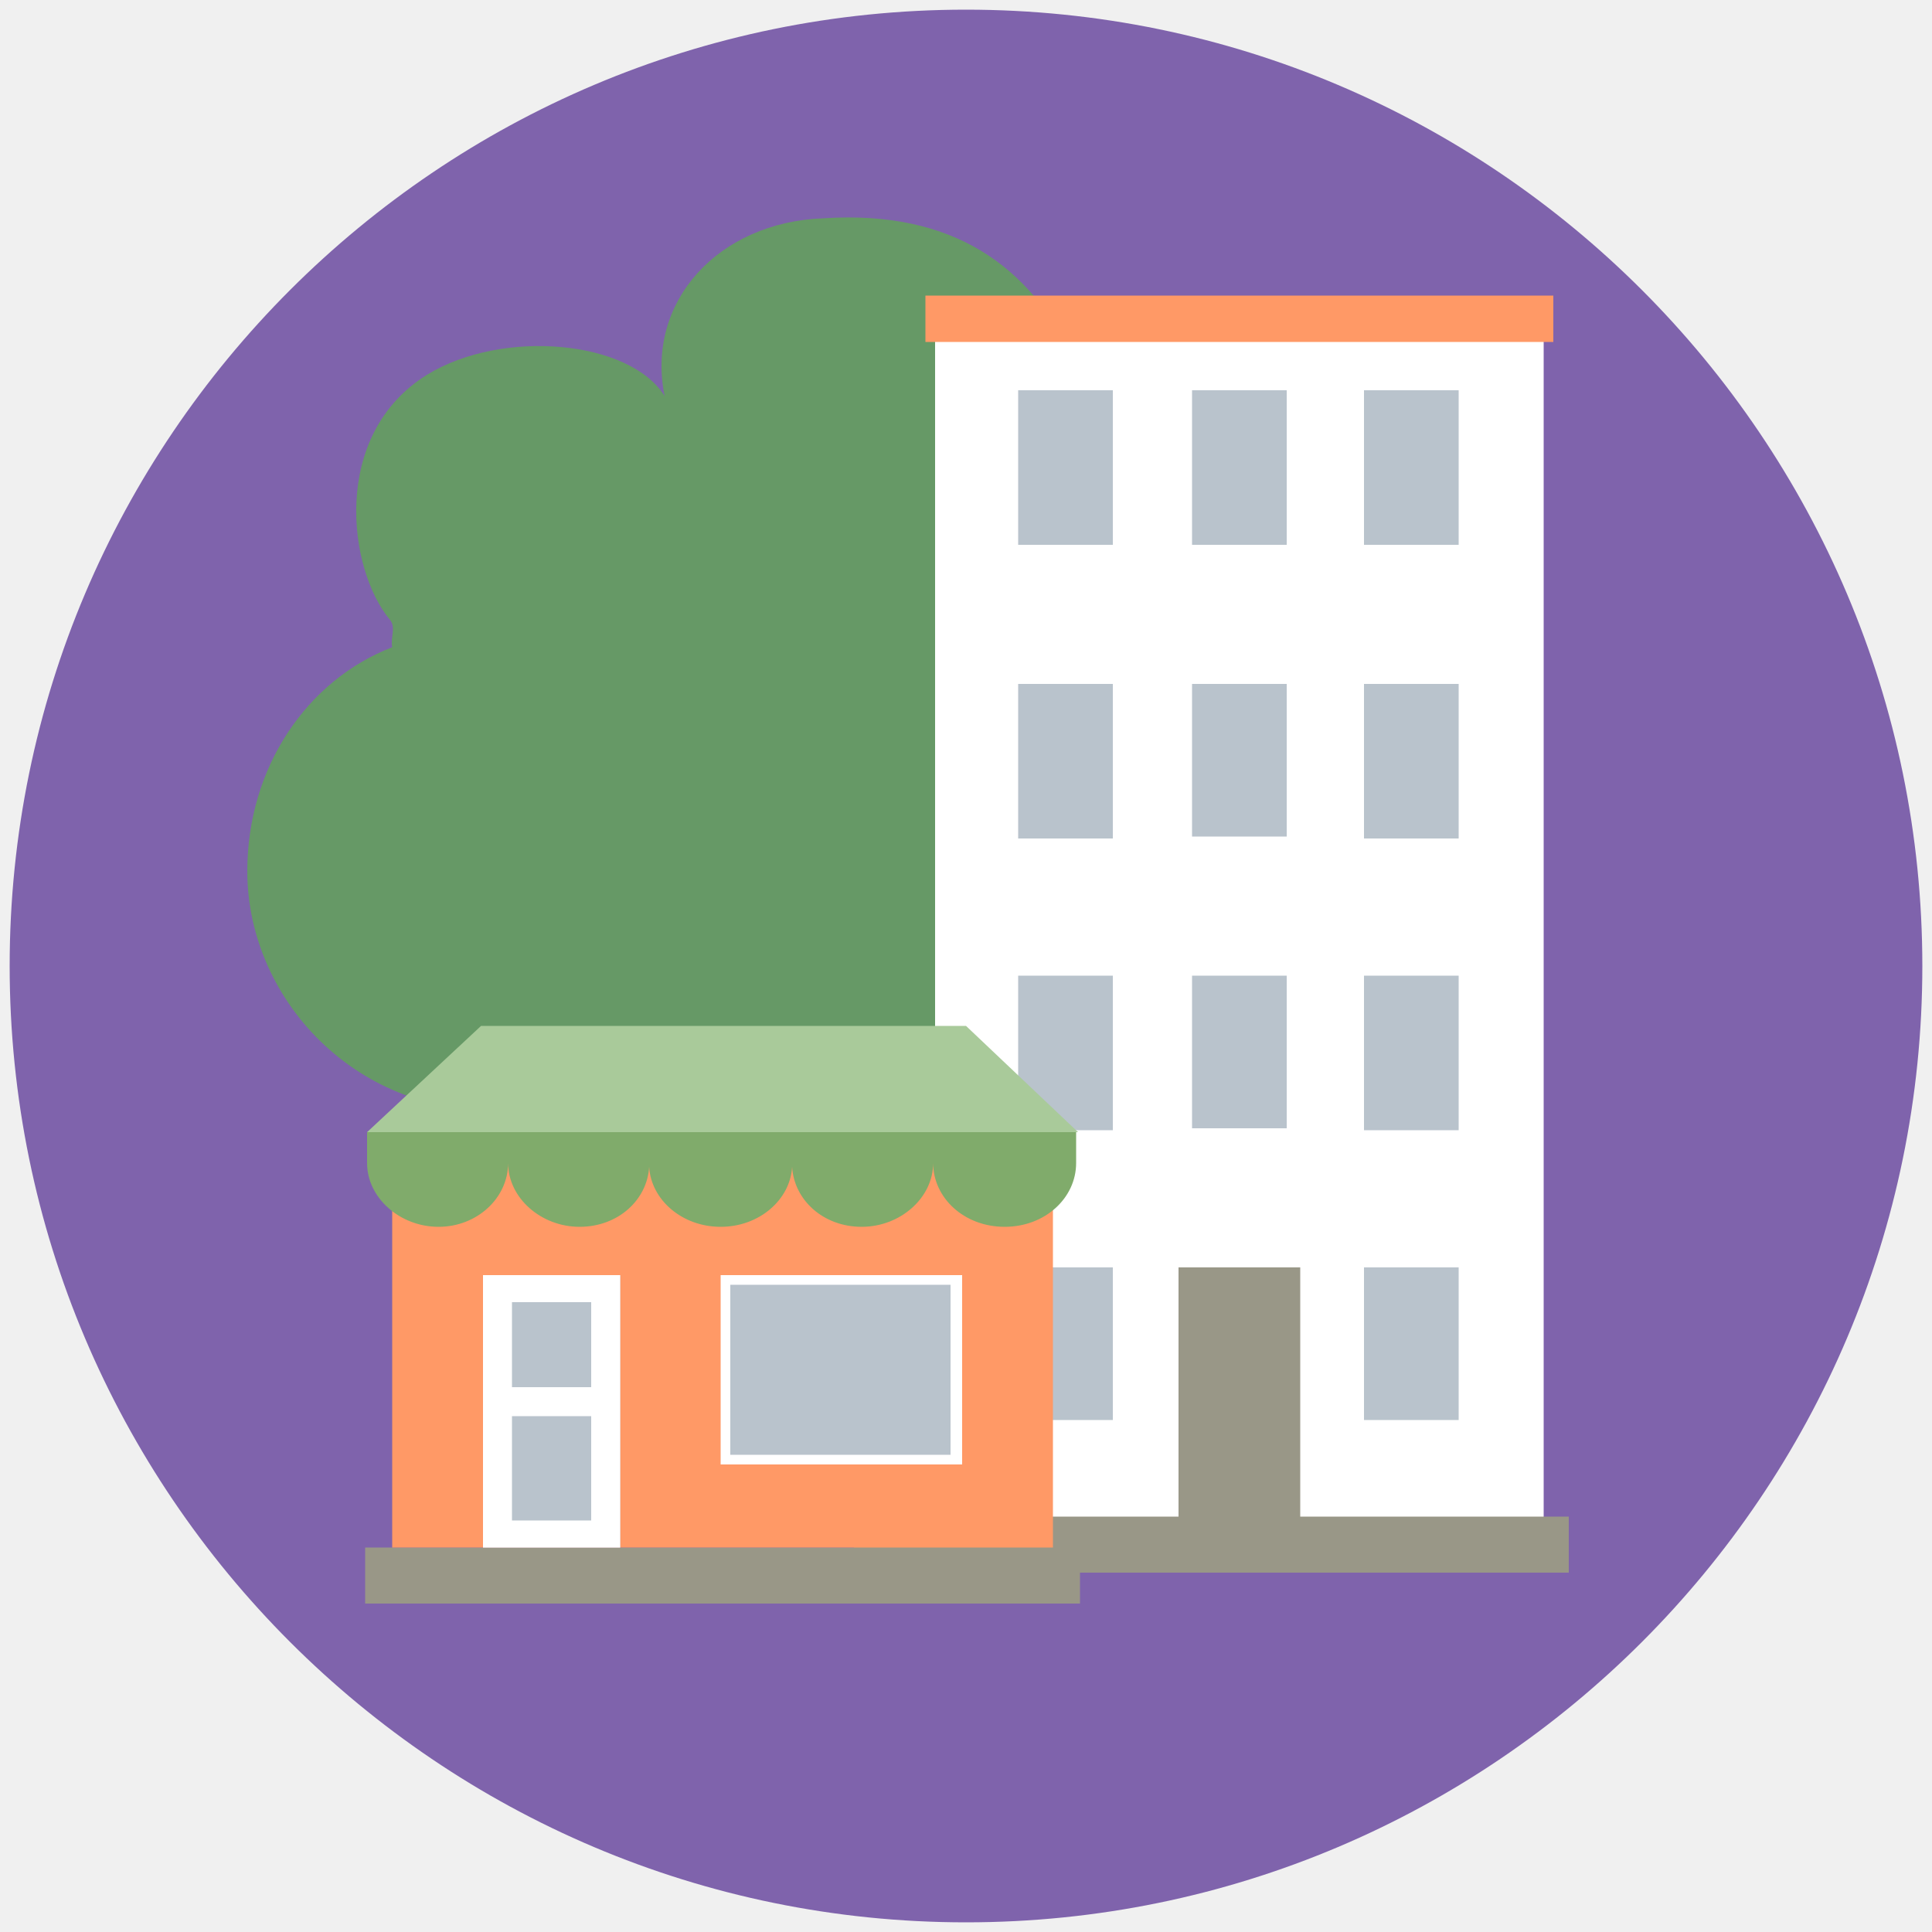
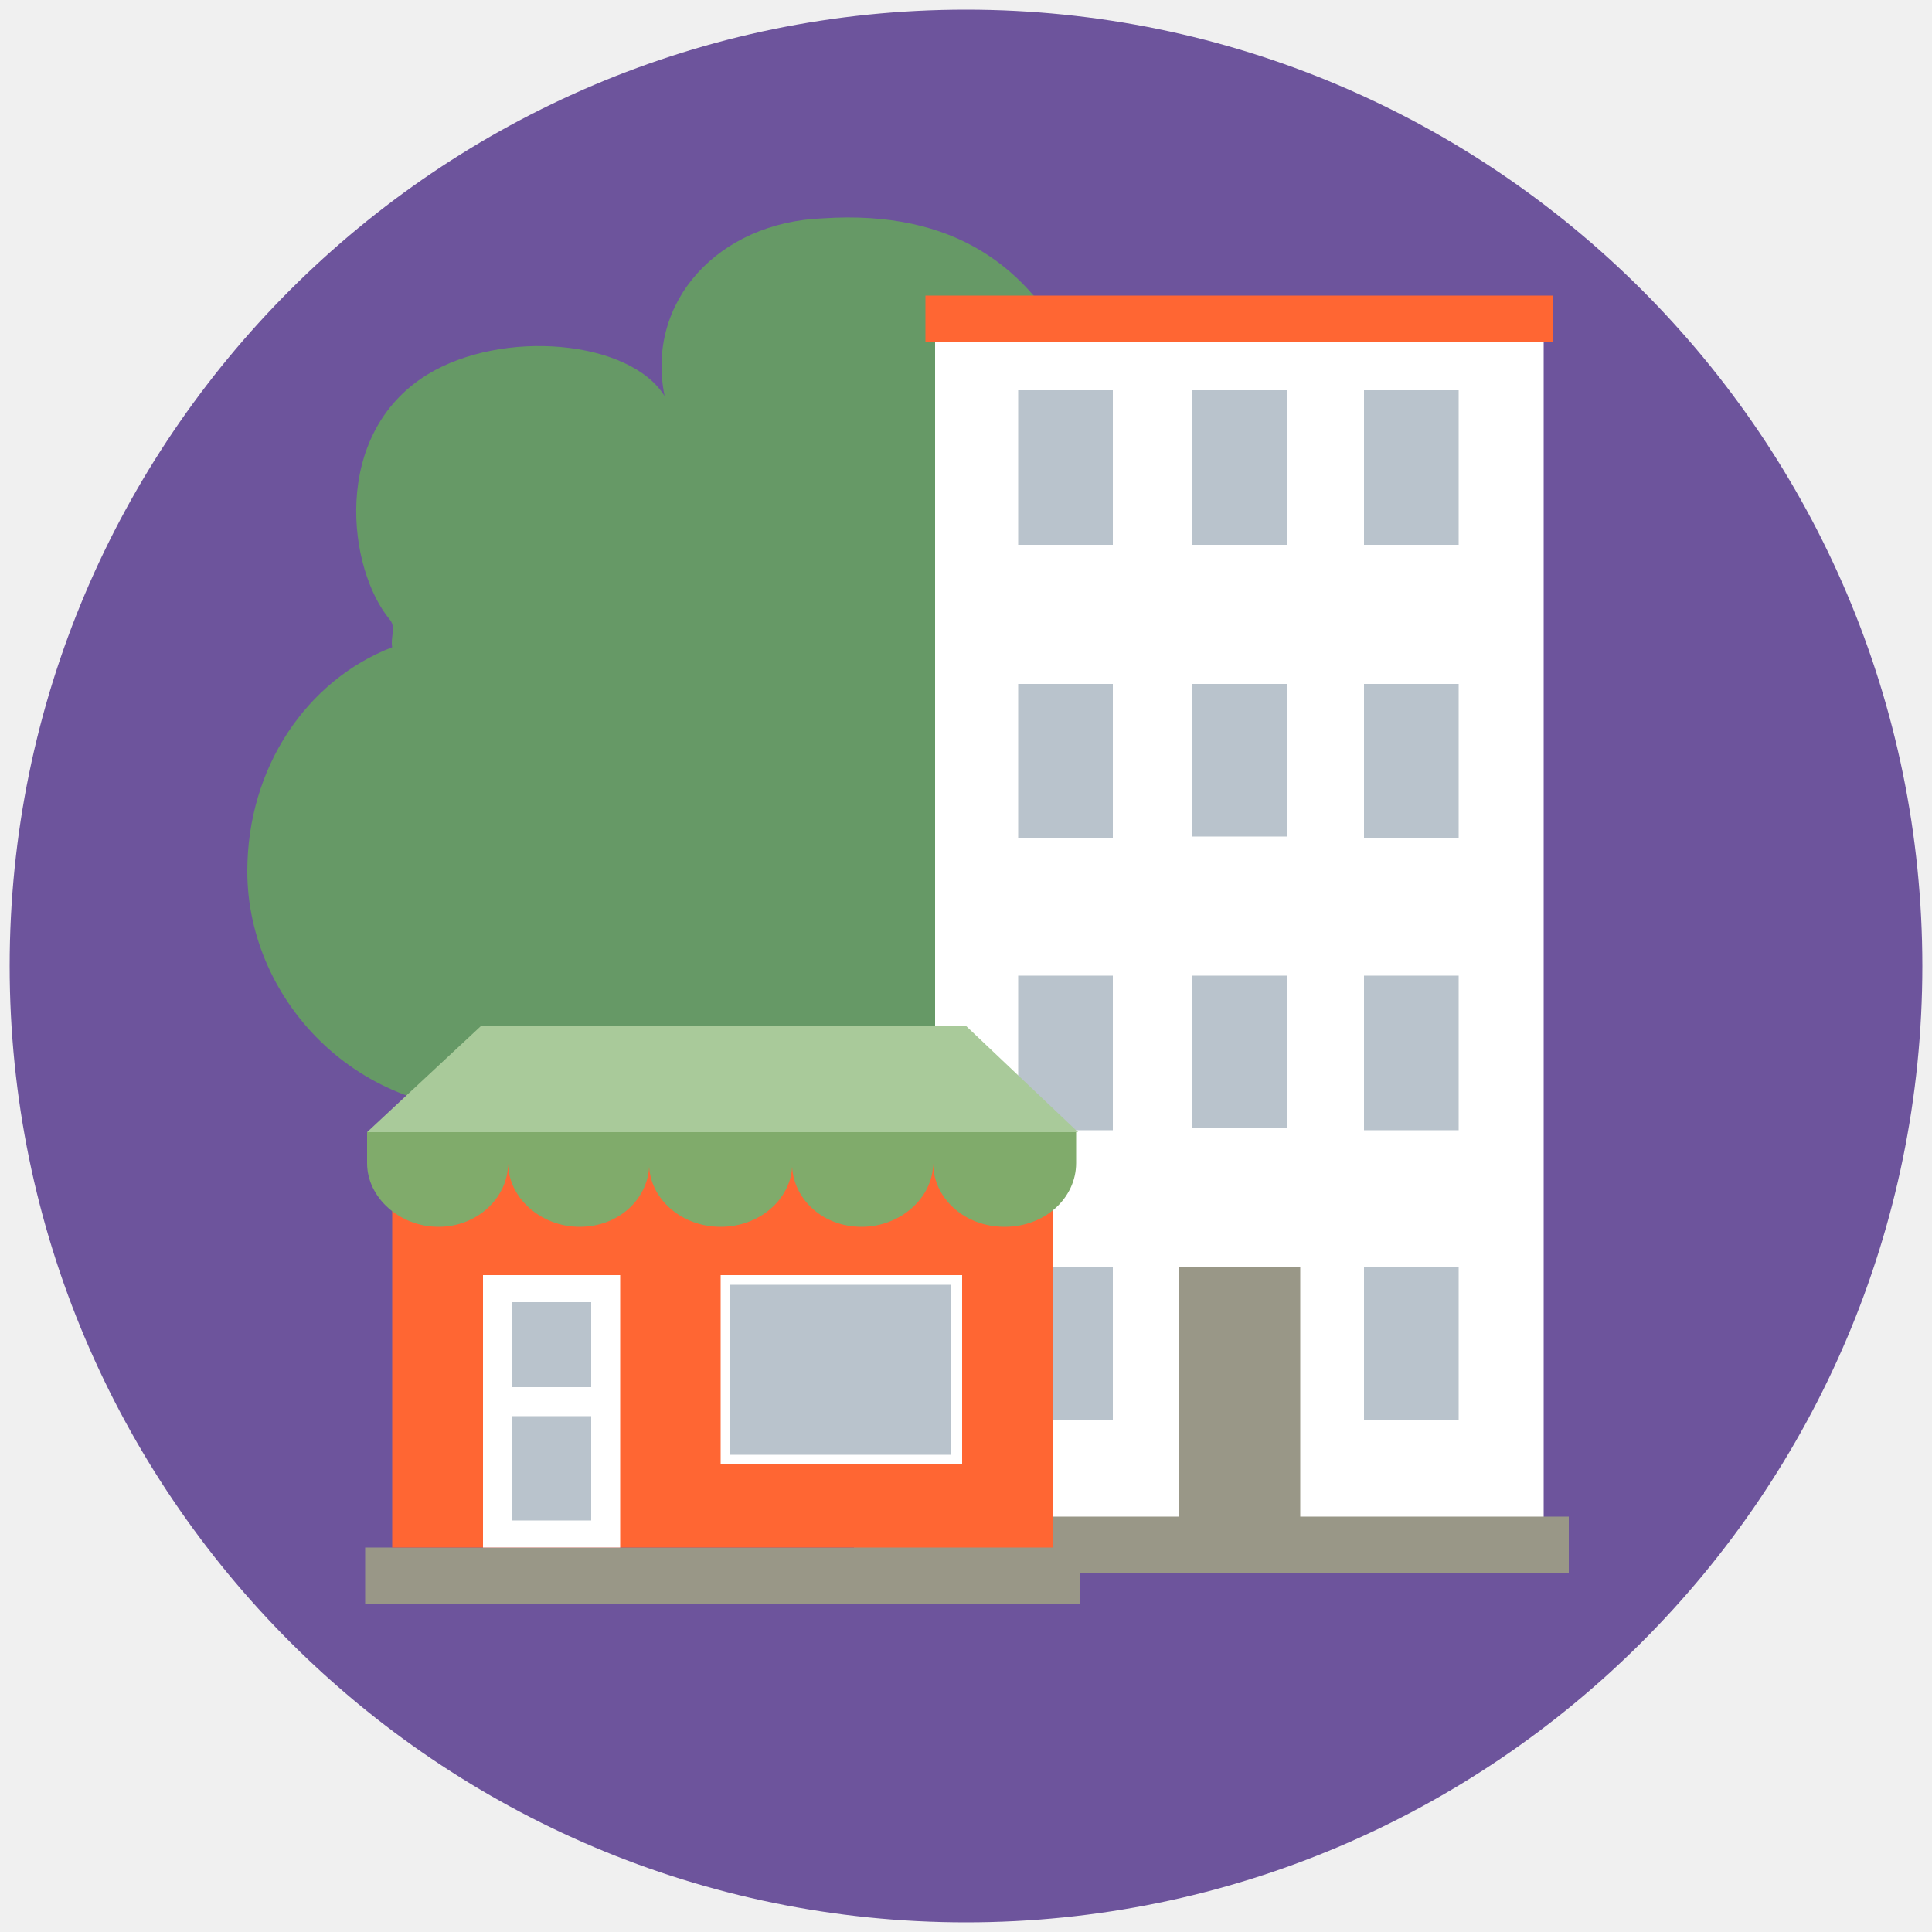
<svg xmlns="http://www.w3.org/2000/svg" viewBox="0 0 100 100">
-   <path fill="#7f63ac" d="M50,0.5C22.7,0.5,0.5,22.7,0.5,50S22.7,99.5,50,99.5c27.3,0,49.5-22.2,49.5-49.5S77.3,0.5,50,0.5" />
+   <path fill="#6d549c" d="M50,0.5C22.7,0.5,0.5,22.7,0.5,50S22.7,99.5,50,99.5c27.3,0,49.5-22.2,49.5-49.5S77.3,0.5,50,0.5" />
  <path fill="#669966" d="M34.4,20.5C34.4,20.5,34.6,20.5,34.4,20.5c-1.8-2.9-8.4-3.5-12.3-1.1c-5,3.1-4.1,10.1-1.9,12.7   c0.3,0.4,0,0.9,0.1,1.4c-4.4,1.7-7.5,6.2-7.5,11.6c0,6.8,6,13.1,14,12.3c2.7-0.3,4.6-1.8,6.6-3.6c2.6,3.3,4.3,6.2,8.5,6.2   c7.8,0,19.7-4.8,17.2-25.9c-1.3-10.7-2.8-23.7-16.5-22.8C37.2,11.5,33.4,15.6,34.4,20.5" />
  <polygon fill="#FFFFFF" points="64.1,17 48.4,17 48.4,80.1 64.1,80.1 79.9,80.1 79.9,17  " />
  <polygon fill="#999787" points="64.1,65.6 61,65.6 61,80.1 64.1,80.1 67.3,80.1 67.3,65.6  " />
  <rect x="70.6" y="50.5" fill="#B9C3CC" width="4.9" height="8" />
  <rect x="70.6" y="65.6" fill="#B9C3CC" width="4.9" height="7.9" />
  <rect x="70.6" y="35.4" fill="#B9C3CC" width="4.9" height="8" />
  <rect x="70.6" y="20.2" fill="#B9C3CC" width="4.9" height="8" />
  <polygon fill="#B9C3CC" points="64.1,50.5 61.7,50.5 61.7,58.4 64.1,58.4 66.6,58.4 66.6,50.5  " />
  <rect x="52.7" y="50.5" fill="#B9C3CC" width="4.9" height="8" />
  <rect x="52.7" y="65.6" fill="#B9C3CC" width="4.9" height="7.9" />
  <polygon fill="#B9C3CC" points="64.1,35.4 61.7,35.4 61.7,43.3 64.1,43.3 66.6,43.3 66.6,35.4  " />
  <rect x="52.7" y="35.4" fill="#B9C3CC" width="4.9" height="8" />
  <polygon fill="#B9C3CC" points="64.1,20.2 61.7,20.2 61.7,28.2 64.1,28.2 66.6,28.2 66.6,20.2  " />
  <rect x="52.7" y="20.2" fill="#B9C3CC" width="4.9" height="8" />
  <polygon fill="#999787" points="64.1,78.5 44.2,78.5 44.2,81.4 64.1,81.4 81.2,81.4 81.2,78.5  " />
-   <polygon fill="#ff9966" points="64.1,15.3 47.9,15.3 47.9,17.7 64.1,17.7 80.4,17.7 80.4,15.3  " />
+   <polygon fill="#ff6633" points="64.1,15.3 47.9,15.3 47.9,17.7 64.1,17.7 80.4,17.7 80.4,15.3  " />
  <polygon fill="#999787" points="37.4,80.1 18.9,80.1 18.9,83 37.4,83 55.9,83 55.9,80.1  " />
-   <polygon fill="#ff9966" points="39,59.5 37.4,59.5 20.3,59.5 20.3,80.1 37.4,80.1 37.4,79.9 37.4,80.1 54.5,80.1 54.5,59.5  " />
-   <rect x="25" y="66" fill="#B9C3CC" width="7.1" height="14.1" />
+   <polygon fill="#ff6633" points="39,59.5 37.4,59.5 20.3,59.5 20.3,80.1 37.4,80.1 37.4,79.9 37.4,80.1 54.5,80.1 54.5,59.5  " />
  <polygon fill="#A9CA9A" points="50,53.1 24.9,53.1 19,58.6 55.8,58.6  " />
  <path fill="#80AB6B" d="M55.8,58.6L55.8,58.6l-36.8,0l0,0h0l0,1.6c0,1.8,1.7,3.3,3.7,3.3c2,0,3.6-1.5,3.6-3.3   c0,1.8,1.7,3.3,3.7,3.3c2,0,3.5-1.4,3.6-3.1c0,0,0-0.1,0-0.1c0,0,0,0.1,0,0.1c0.1,1.7,1.7,3.1,3.7,3.1h0c2,0,3.6-1.4,3.7-3.1   c0.1,1.7,1.6,3.1,3.6,3.1c2,0,3.7-1.5,3.7-3.3c0,1.8,1.6,3.3,3.7,3.3c2.1,0,3.7-1.5,3.7-3.3V58.6L55.8,58.6z" />
  <rect x="25" y="66" fill="#FFFFFF" width="7.1" height="14.1" />
  <rect x="26.5" y="67.4" fill="#B9C3CC" width="4.1" height="4.4" />
  <rect x="26.5" y="73.3" fill="#B9C3CC" width="4.1" height="5.4" />
  <rect x="37.3" y="66" fill="#FFFFFF" width="12.5" height="9.8" />
  <rect x="37.8" y="66.5" fill="#B9C3CC" width="11.4" height="8.8" />
</svg>
